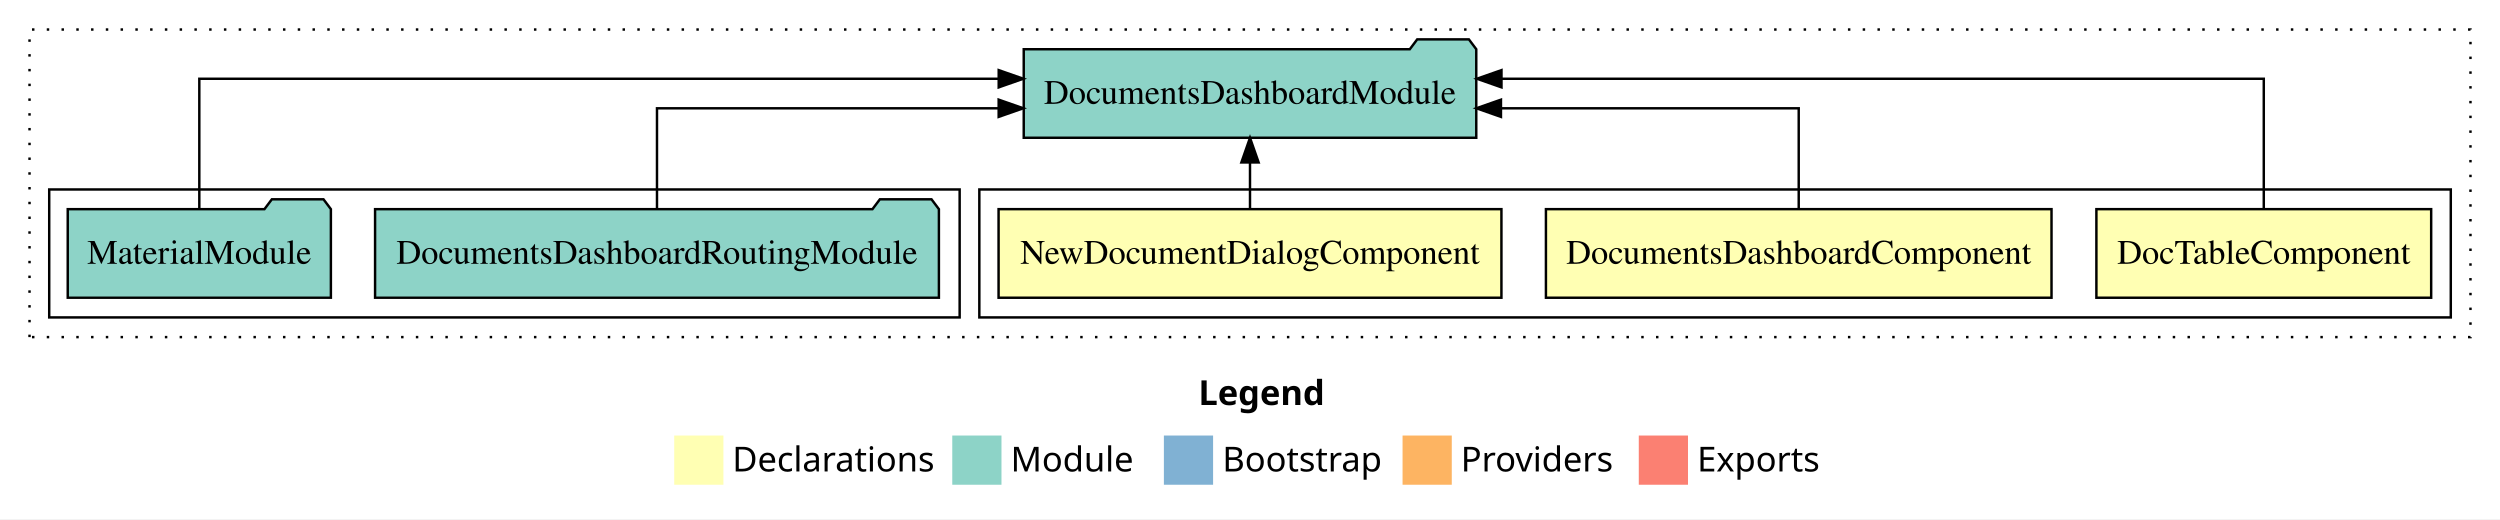
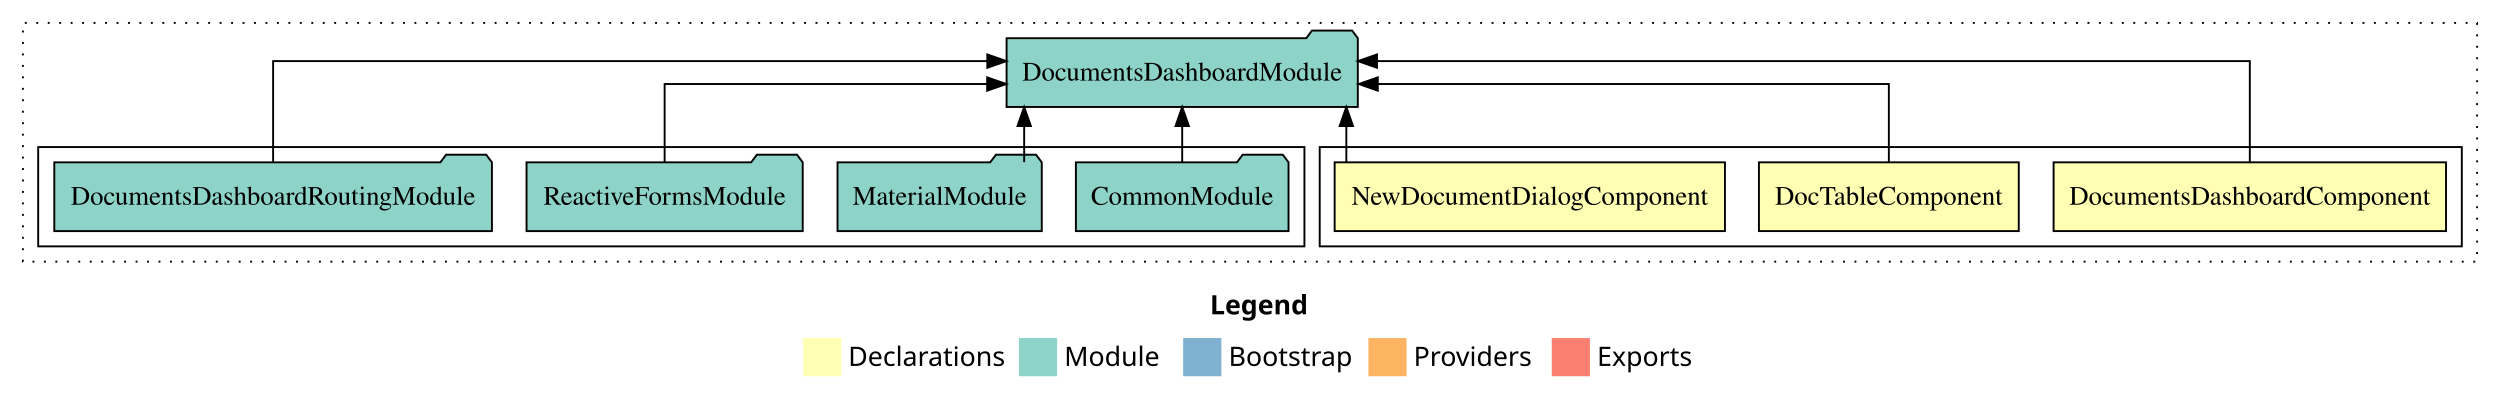
- <svg xmlns="http://www.w3.org/2000/svg" width="1016pt" height="211pt" viewBox="0.00 0.00 1016.00 211.00">
+ <svg xmlns="http://www.w3.org/2000/svg" width="1309pt" height="211pt" viewBox="0.00 0.00 1309.00 211.00">
  <g id="graph0" class="graph" transform="scale(1 1) rotate(0) translate(4 207)">
-     <polygon fill="#ffffff" stroke="transparent" points="-4,4 -4,-207 1012,-207 1012,4 -4,4" />
-     <text text-anchor="start" x="483.009" y="-42.4" font-family="sans-serif" font-weight="bold" font-size="14.00" fill="#000000">Legend</text>
-     <polygon fill="#ffffb3" stroke="transparent" points="270,-10 270,-30 290,-30 290,-10 270,-10" />
-     <text text-anchor="start" x="293.629" y="-15.4" font-family="sans-serif" font-size="14.00" fill="#000000">  Declarations</text>
-     <polygon fill="#8dd3c7" stroke="transparent" points="383,-10 383,-30 403,-30 403,-10 383,-10" />
-     <text text-anchor="start" x="406.725" y="-15.4" font-family="sans-serif" font-size="14.00" fill="#000000">  Module</text>
-     <polygon fill="#80b1d3" stroke="transparent" points="469,-10 469,-30 489,-30 489,-10 469,-10" />
-     <text text-anchor="start" x="492.781" y="-15.4" font-family="sans-serif" font-size="14.00" fill="#000000">  Bootstrap</text>
-     <polygon fill="#fdb462" stroke="transparent" points="566,-10 566,-30 586,-30 586,-10 566,-10" />
-     <text text-anchor="start" x="589.673" y="-15.4" font-family="sans-serif" font-size="14.00" fill="#000000">  Providers</text>
-     <polygon fill="#fb8072" stroke="transparent" points="662,-10 662,-30 682,-30 682,-10 662,-10" />
-     <text text-anchor="start" x="685.726" y="-15.4" font-family="sans-serif" font-size="14.00" fill="#000000">  Exports</text>
+     <polygon fill="#ffffff" stroke="transparent" points="-4,4 -4,-207 1305,-207 1305,4 -4,4" />
+     <text text-anchor="start" x="629.509" y="-42.4" font-family="sans-serif" font-weight="bold" font-size="14.00" fill="#000000">Legend</text>
+     <polygon fill="#ffffb3" stroke="transparent" points="416.5,-10 416.5,-30 436.5,-30 436.5,-10 416.5,-10" />
+     <text text-anchor="start" x="440.129" y="-15.4" font-family="sans-serif" font-size="14.00" fill="#000000">  Declarations</text>
+     <polygon fill="#8dd3c7" stroke="transparent" points="529.5,-10 529.5,-30 549.5,-30 549.5,-10 529.5,-10" />
+     <text text-anchor="start" x="553.225" y="-15.4" font-family="sans-serif" font-size="14.00" fill="#000000">  Module</text>
+     <polygon fill="#80b1d3" stroke="transparent" points="615.5,-10 615.5,-30 635.5,-30 635.5,-10 615.5,-10" />
+     <text text-anchor="start" x="639.281" y="-15.4" font-family="sans-serif" font-size="14.00" fill="#000000">  Bootstrap</text>
+     <polygon fill="#fdb462" stroke="transparent" points="712.5,-10 712.5,-30 732.5,-30 732.5,-10 712.5,-10" />
+     <text text-anchor="start" x="736.173" y="-15.4" font-family="sans-serif" font-size="14.00" fill="#000000">  Providers</text>
+     <polygon fill="#fb8072" stroke="transparent" points="808.5,-10 808.5,-30 828.5,-30 828.5,-10 808.5,-10" />
+     <text text-anchor="start" x="832.226" y="-15.4" font-family="sans-serif" font-size="14.00" fill="#000000">  Exports</text>
    <g id="clust1" class="cluster">
-       <polygon fill="none" stroke="#000000" stroke-dasharray="1,5" points="8,-70 8,-195 1000,-195 1000,-70 8,-70" />
+       <polygon fill="none" stroke="#000000" stroke-dasharray="1,5" points="8,-70 8,-195 1293,-195 1293,-70 8,-70" />
    </g>
    <g id="clust2" class="cluster">
-       <polygon fill="none" stroke="#000000" points="394,-78 394,-130 992,-130 992,-78 394,-78" />
+       <polygon fill="none" stroke="#000000" points="687,-78 687,-130 1285,-130 1285,-78 687,-78" />
    </g>
    <g id="clust6" class="cluster">
-       <polygon fill="none" stroke="#000000" points="16,-78 16,-130 386,-130 386,-78 16,-78" />
+       <polygon fill="none" stroke="#000000" points="16,-78 16,-130 679,-130 679,-78 16,-78" />
    </g>
    <g id="node1" class="node">
-       <polygon fill="#ffffb3" stroke="#000000" points="984.027,-122 847.973,-122 847.973,-86 984.027,-86 984.027,-122" />
-       <text text-anchor="middle" x="916" y="-99.8" font-family="Times,serif" font-size="14.00" fill="#000000">DocTableComponent</text>
+       <polygon fill="#ffffb3" stroke="#000000" points="1276.735,-122 1071.265,-122 1071.265,-86 1276.735,-86 1276.735,-122" />
+       <text text-anchor="middle" x="1174" y="-99.8" font-family="Times,serif" font-size="14.00" fill="#000000">DocumentsDashboardComponent</text>
    </g>
    <g id="node4" class="node">
-       <polygon fill="#8dd3c7" stroke="#000000" points="595.952,-187 592.952,-191 571.952,-191 568.952,-187 412.048,-187 412.048,-151 595.952,-151 595.952,-187" />
-       <text text-anchor="middle" x="504" y="-164.8" font-family="Times,serif" font-size="14.00" fill="#000000">DocumentsDashboardModule</text>
+       <polygon fill="#8dd3c7" stroke="#000000" points="706.952,-187 703.952,-191 682.952,-191 679.952,-187 523.048,-187 523.048,-151 706.952,-151 706.952,-187" />
+       <text text-anchor="middle" x="615" y="-164.8" font-family="Times,serif" font-size="14.00" fill="#000000">DocumentsDashboardModule</text>
    </g>
    <g id="edge1" class="edge">
-       <path fill="none" stroke="#000000" d="M916,-122.284C916,-143.321 916,-175 916,-175 916,-175 606.204,-175 606.204,-175" />
-       <polygon fill="#000000" stroke="#000000" points="606.204,-171.5 596.204,-175 606.204,-178.5 606.204,-171.5" />
+       <path fill="none" stroke="#000000" d="M1174,-122.284C1174,-143.321 1174,-175 1174,-175 1174,-175 716.994,-175 716.994,-175" />
+       <polygon fill="#000000" stroke="#000000" points="716.994,-171.5 706.994,-175 716.994,-178.5 716.994,-171.5" />
    </g>
    <g id="node2" class="node">
-       <polygon fill="#ffffb3" stroke="#000000" points="829.735,-122 624.265,-122 624.265,-86 829.735,-86 829.735,-122" />
-       <text text-anchor="middle" x="727" y="-99.8" font-family="Times,serif" font-size="14.00" fill="#000000">DocumentsDashboardComponent</text>
+       <polygon fill="#ffffb3" stroke="#000000" points="1053.027,-122 916.973,-122 916.973,-86 1053.027,-86 1053.027,-122" />
+       <text text-anchor="middle" x="985" y="-99.8" font-family="Times,serif" font-size="14.00" fill="#000000">DocTableComponent</text>
    </g>
    <g id="edge2" class="edge">
-       <path fill="none" stroke="#000000" d="M727,-122.022C727,-139.373 727,-163 727,-163 727,-163 605.99,-163 605.99,-163" />
-       <polygon fill="#000000" stroke="#000000" points="605.99,-159.5 595.99,-163 605.99,-166.5 605.99,-159.5" />
+       <path fill="none" stroke="#000000" d="M985,-122.022C985,-139.373 985,-163 985,-163 985,-163 717.412,-163 717.412,-163" />
+       <polygon fill="#000000" stroke="#000000" points="717.412,-159.5 707.412,-163 717.412,-166.5 717.412,-159.5" />
    </g>
    <g id="node3" class="node">
-       <polygon fill="#ffffb3" stroke="#000000" points="606.18,-122 401.82,-122 401.82,-86 606.18,-86 606.18,-122" />
-       <text text-anchor="middle" x="504" y="-99.8" font-family="Times,serif" font-size="14.00" fill="#000000">NewDocumentDialogComponent</text>
+       <polygon fill="#ffffb3" stroke="#000000" points="899.18,-122 694.82,-122 694.82,-86 899.18,-86 899.18,-122" />
+       <text text-anchor="middle" x="797" y="-99.8" font-family="Times,serif" font-size="14.00" fill="#000000">NewDocumentDialogComponent</text>
    </g>
    <g id="edge3" class="edge">
-       <path fill="none" stroke="#000000" d="M504,-122.106C504,-122.106 504,-140.991 504,-140.991" />
-       <polygon fill="#000000" stroke="#000000" points="500.5,-140.991 504,-150.991 507.5,-140.991 500.5,-140.991" />
+       <path fill="none" stroke="#000000" d="M700.943,-122.106C700.943,-122.106 700.943,-140.991 700.943,-140.991" />
+       <polygon fill="#000000" stroke="#000000" points="697.443,-140.991 700.943,-150.991 704.443,-140.991 697.443,-140.991" />
    </g>
    <g id="node5" class="node">
-       <polygon fill="#8dd3c7" stroke="#000000" points="377.57,-122 374.57,-126 353.57,-126 350.57,-122 148.43,-122 148.43,-86 377.57,-86 377.57,-122" />
-       <text text-anchor="middle" x="263" y="-99.8" font-family="Times,serif" font-size="14.00" fill="#000000">DocumentsDashboardRoutingModule</text>
+       <polygon fill="#8dd3c7" stroke="#000000" points="670.668,-122 667.668,-126 646.668,-126 643.668,-122 559.332,-122 559.332,-86 670.668,-86 670.668,-122" />
+       <text text-anchor="middle" x="615" y="-99.8" font-family="Times,serif" font-size="14.00" fill="#000000">CommonModule</text>
    </g>
    <g id="edge4" class="edge">
-       <path fill="none" stroke="#000000" d="M263,-122.022C263,-139.373 263,-163 263,-163 263,-163 401.857,-163 401.857,-163" />
-       <polygon fill="#000000" stroke="#000000" points="401.857,-166.5 411.857,-163 401.857,-159.5 401.857,-166.5" />
+       <path fill="none" stroke="#000000" d="M615,-122.106C615,-122.106 615,-140.991 615,-140.991" />
+       <polygon fill="#000000" stroke="#000000" points="611.5,-140.991 615,-150.991 618.5,-140.991 611.5,-140.991" />
    </g>
    <g id="node6" class="node">
-       <polygon fill="#8dd3c7" stroke="#000000" points="130.471,-122 127.471,-126 106.471,-126 103.471,-122 23.529,-122 23.529,-86 130.471,-86 130.471,-122" />
-       <text text-anchor="middle" x="77" y="-99.8" font-family="Times,serif" font-size="14.00" fill="#000000">MaterialModule</text>
+       <polygon fill="#8dd3c7" stroke="#000000" points="541.471,-122 538.471,-126 517.471,-126 514.471,-122 434.529,-122 434.529,-86 541.471,-86 541.471,-122" />
+       <text text-anchor="middle" x="488" y="-99.8" font-family="Times,serif" font-size="14.00" fill="#000000">MaterialModule</text>
    </g>
    <g id="edge5" class="edge">
-       <path fill="none" stroke="#000000" d="M77,-122.284C77,-143.321 77,-175 77,-175 77,-175 401.873,-175 401.873,-175" />
-       <polygon fill="#000000" stroke="#000000" points="401.873,-178.5 411.873,-175 401.873,-171.5 401.873,-178.5" />
+       <path fill="none" stroke="#000000" d="M532.255,-122.106C532.255,-122.106 532.255,-140.991 532.255,-140.991" />
+       <polygon fill="#000000" stroke="#000000" points="528.755,-140.991 532.255,-150.991 535.755,-140.991 528.755,-140.991" />
+     </g>
+     <g id="node7" class="node">
+       <polygon fill="#8dd3c7" stroke="#000000" points="416.305,-122 413.305,-126 392.305,-126 389.305,-122 271.695,-122 271.695,-86 416.305,-86 416.305,-122" />
+       <text text-anchor="middle" x="344" y="-99.8" font-family="Times,serif" font-size="14.00" fill="#000000">ReactiveFormsModule</text>
+     </g>
+     <g id="edge6" class="edge">
+       <path fill="none" stroke="#000000" d="M344,-122.022C344,-139.373 344,-163 344,-163 344,-163 512.874,-163 512.874,-163" />
+       <polygon fill="#000000" stroke="#000000" points="512.874,-166.5 522.874,-163 512.874,-159.5 512.874,-166.5" />
+     </g>
+     <g id="node8" class="node">
+       <polygon fill="#8dd3c7" stroke="#000000" points="253.57,-122 250.57,-126 229.57,-126 226.57,-122 24.43,-122 24.43,-86 253.57,-86 253.57,-122" />
+       <text text-anchor="middle" x="139" y="-99.8" font-family="Times,serif" font-size="14.00" fill="#000000">DocumentsDashboardRoutingModule</text>
+     </g>
+     <g id="edge7" class="edge">
+       <path fill="none" stroke="#000000" d="M139,-122.284C139,-143.321 139,-175 139,-175 139,-175 512.94,-175 512.94,-175" />
+       <polygon fill="#000000" stroke="#000000" points="512.94,-178.5 522.94,-175 512.94,-171.5 512.94,-178.5" />
    </g>
  </g>
</svg>
